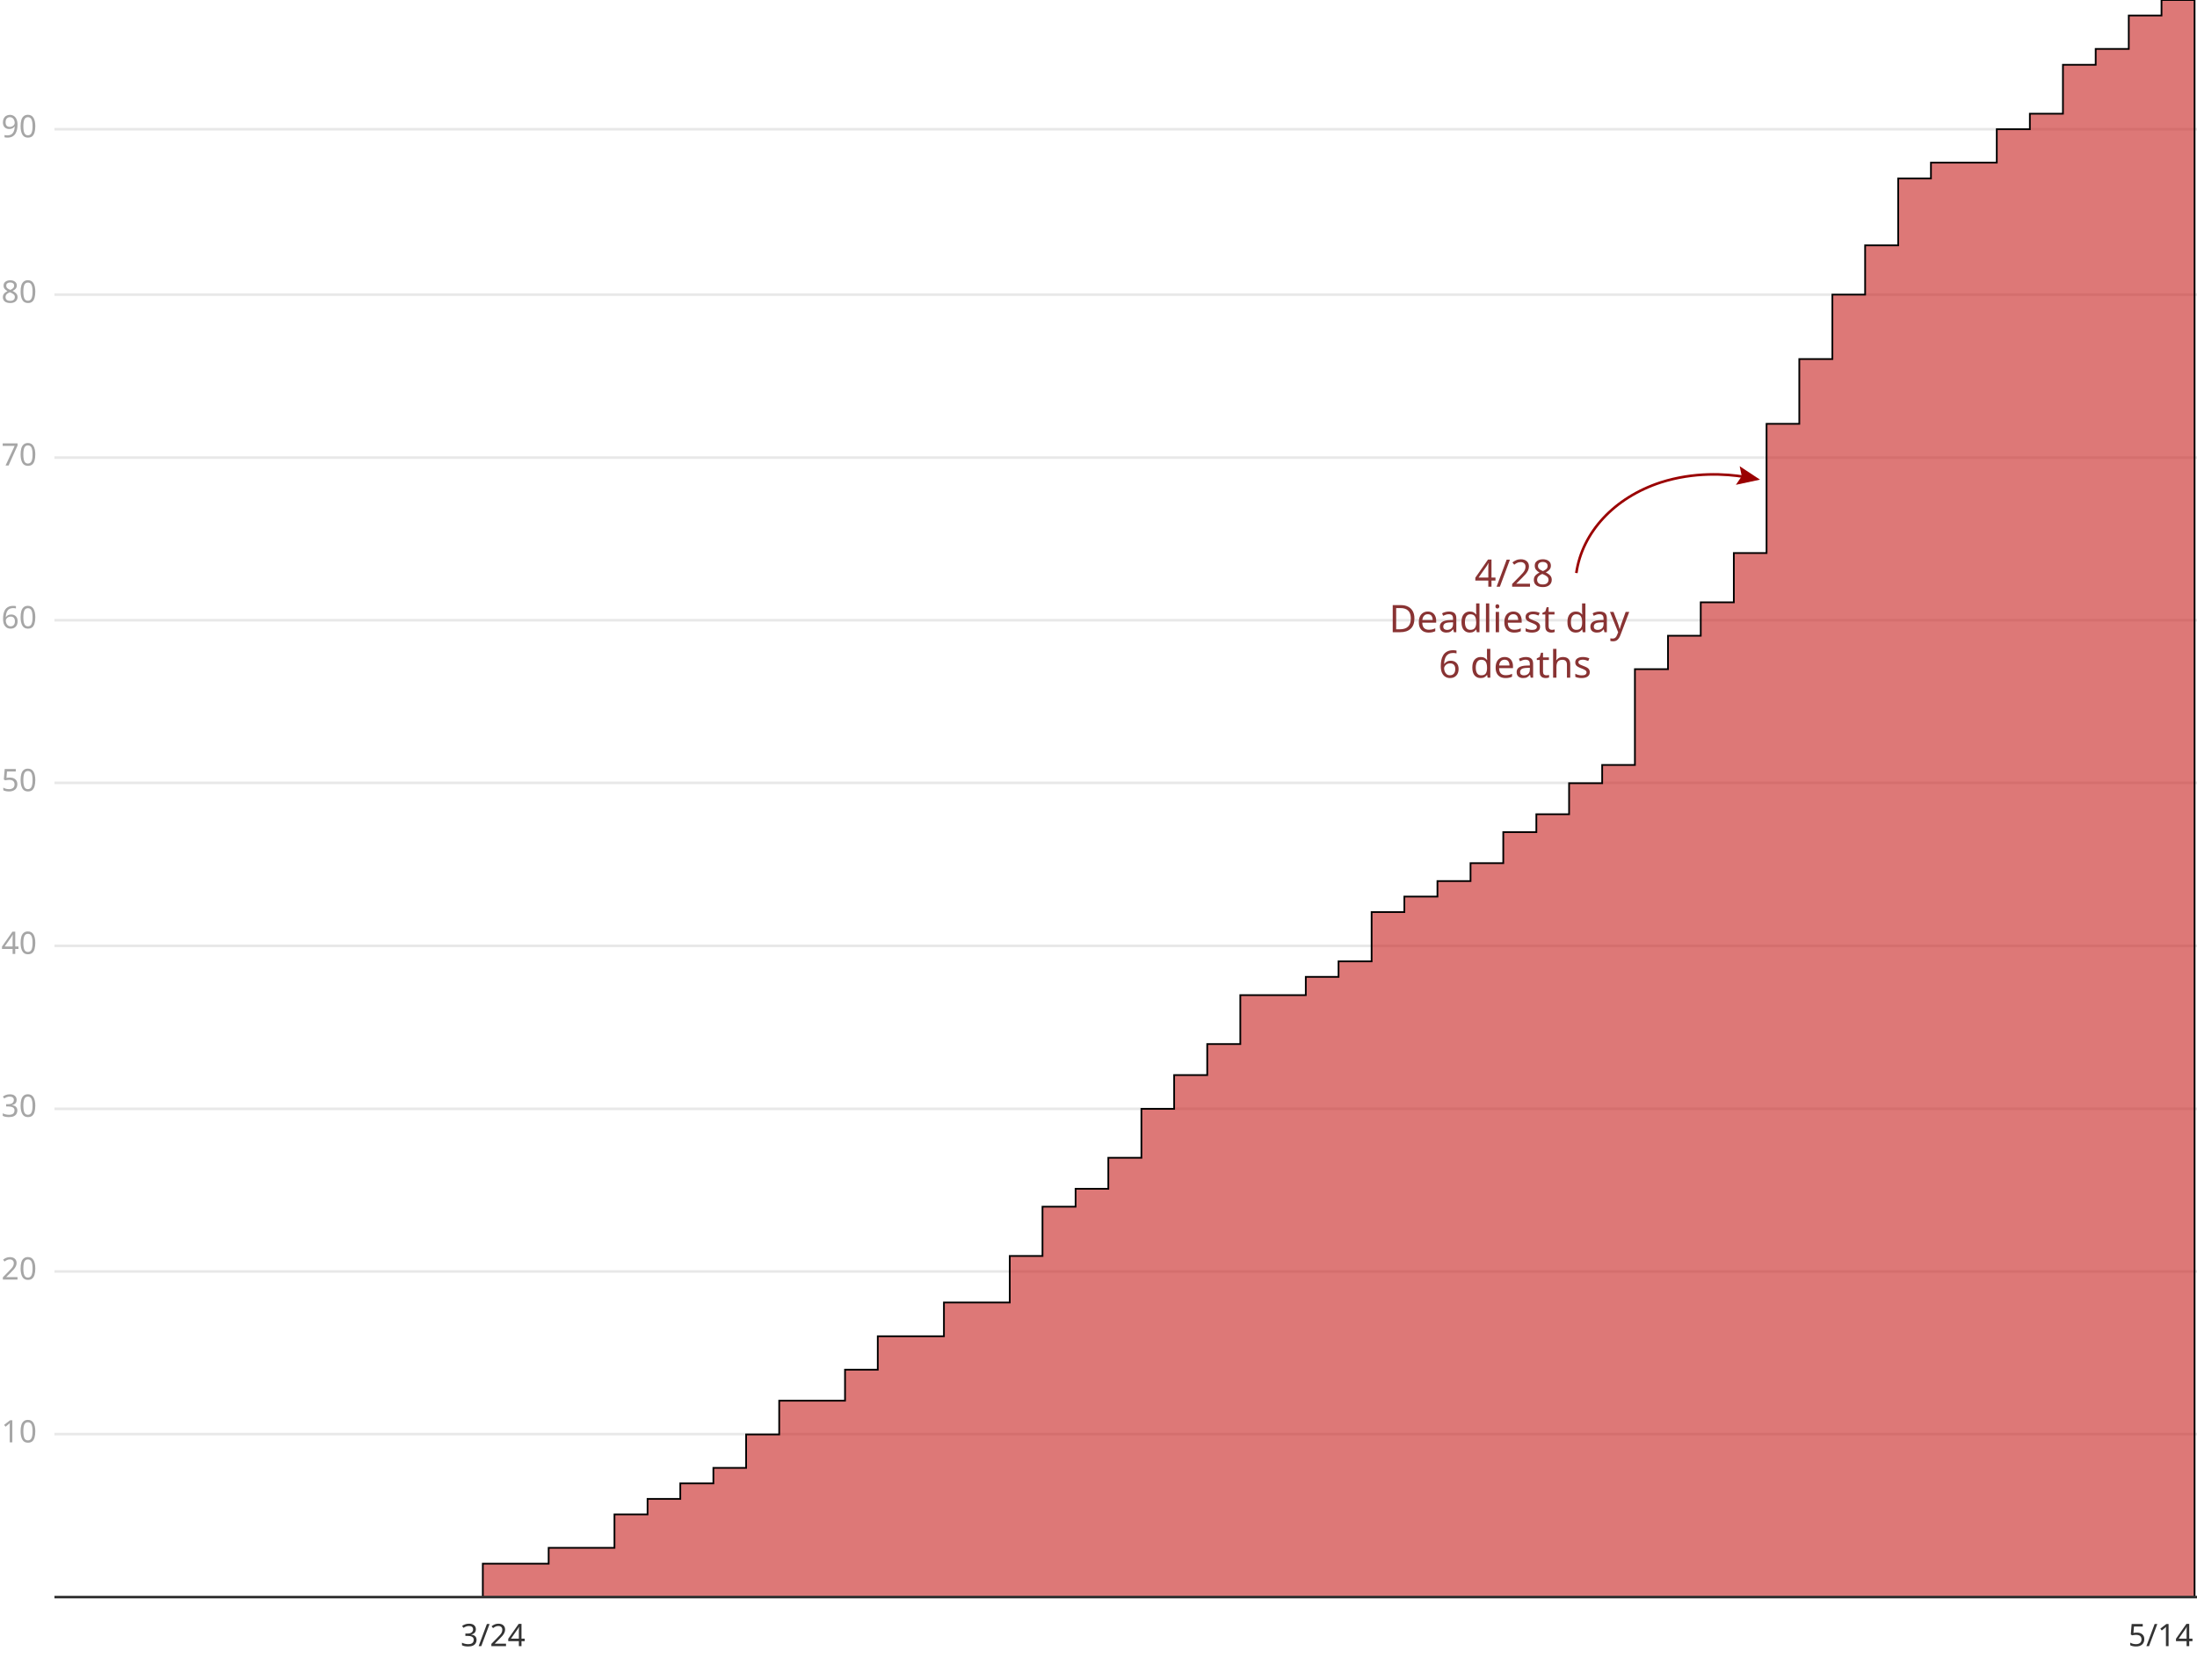
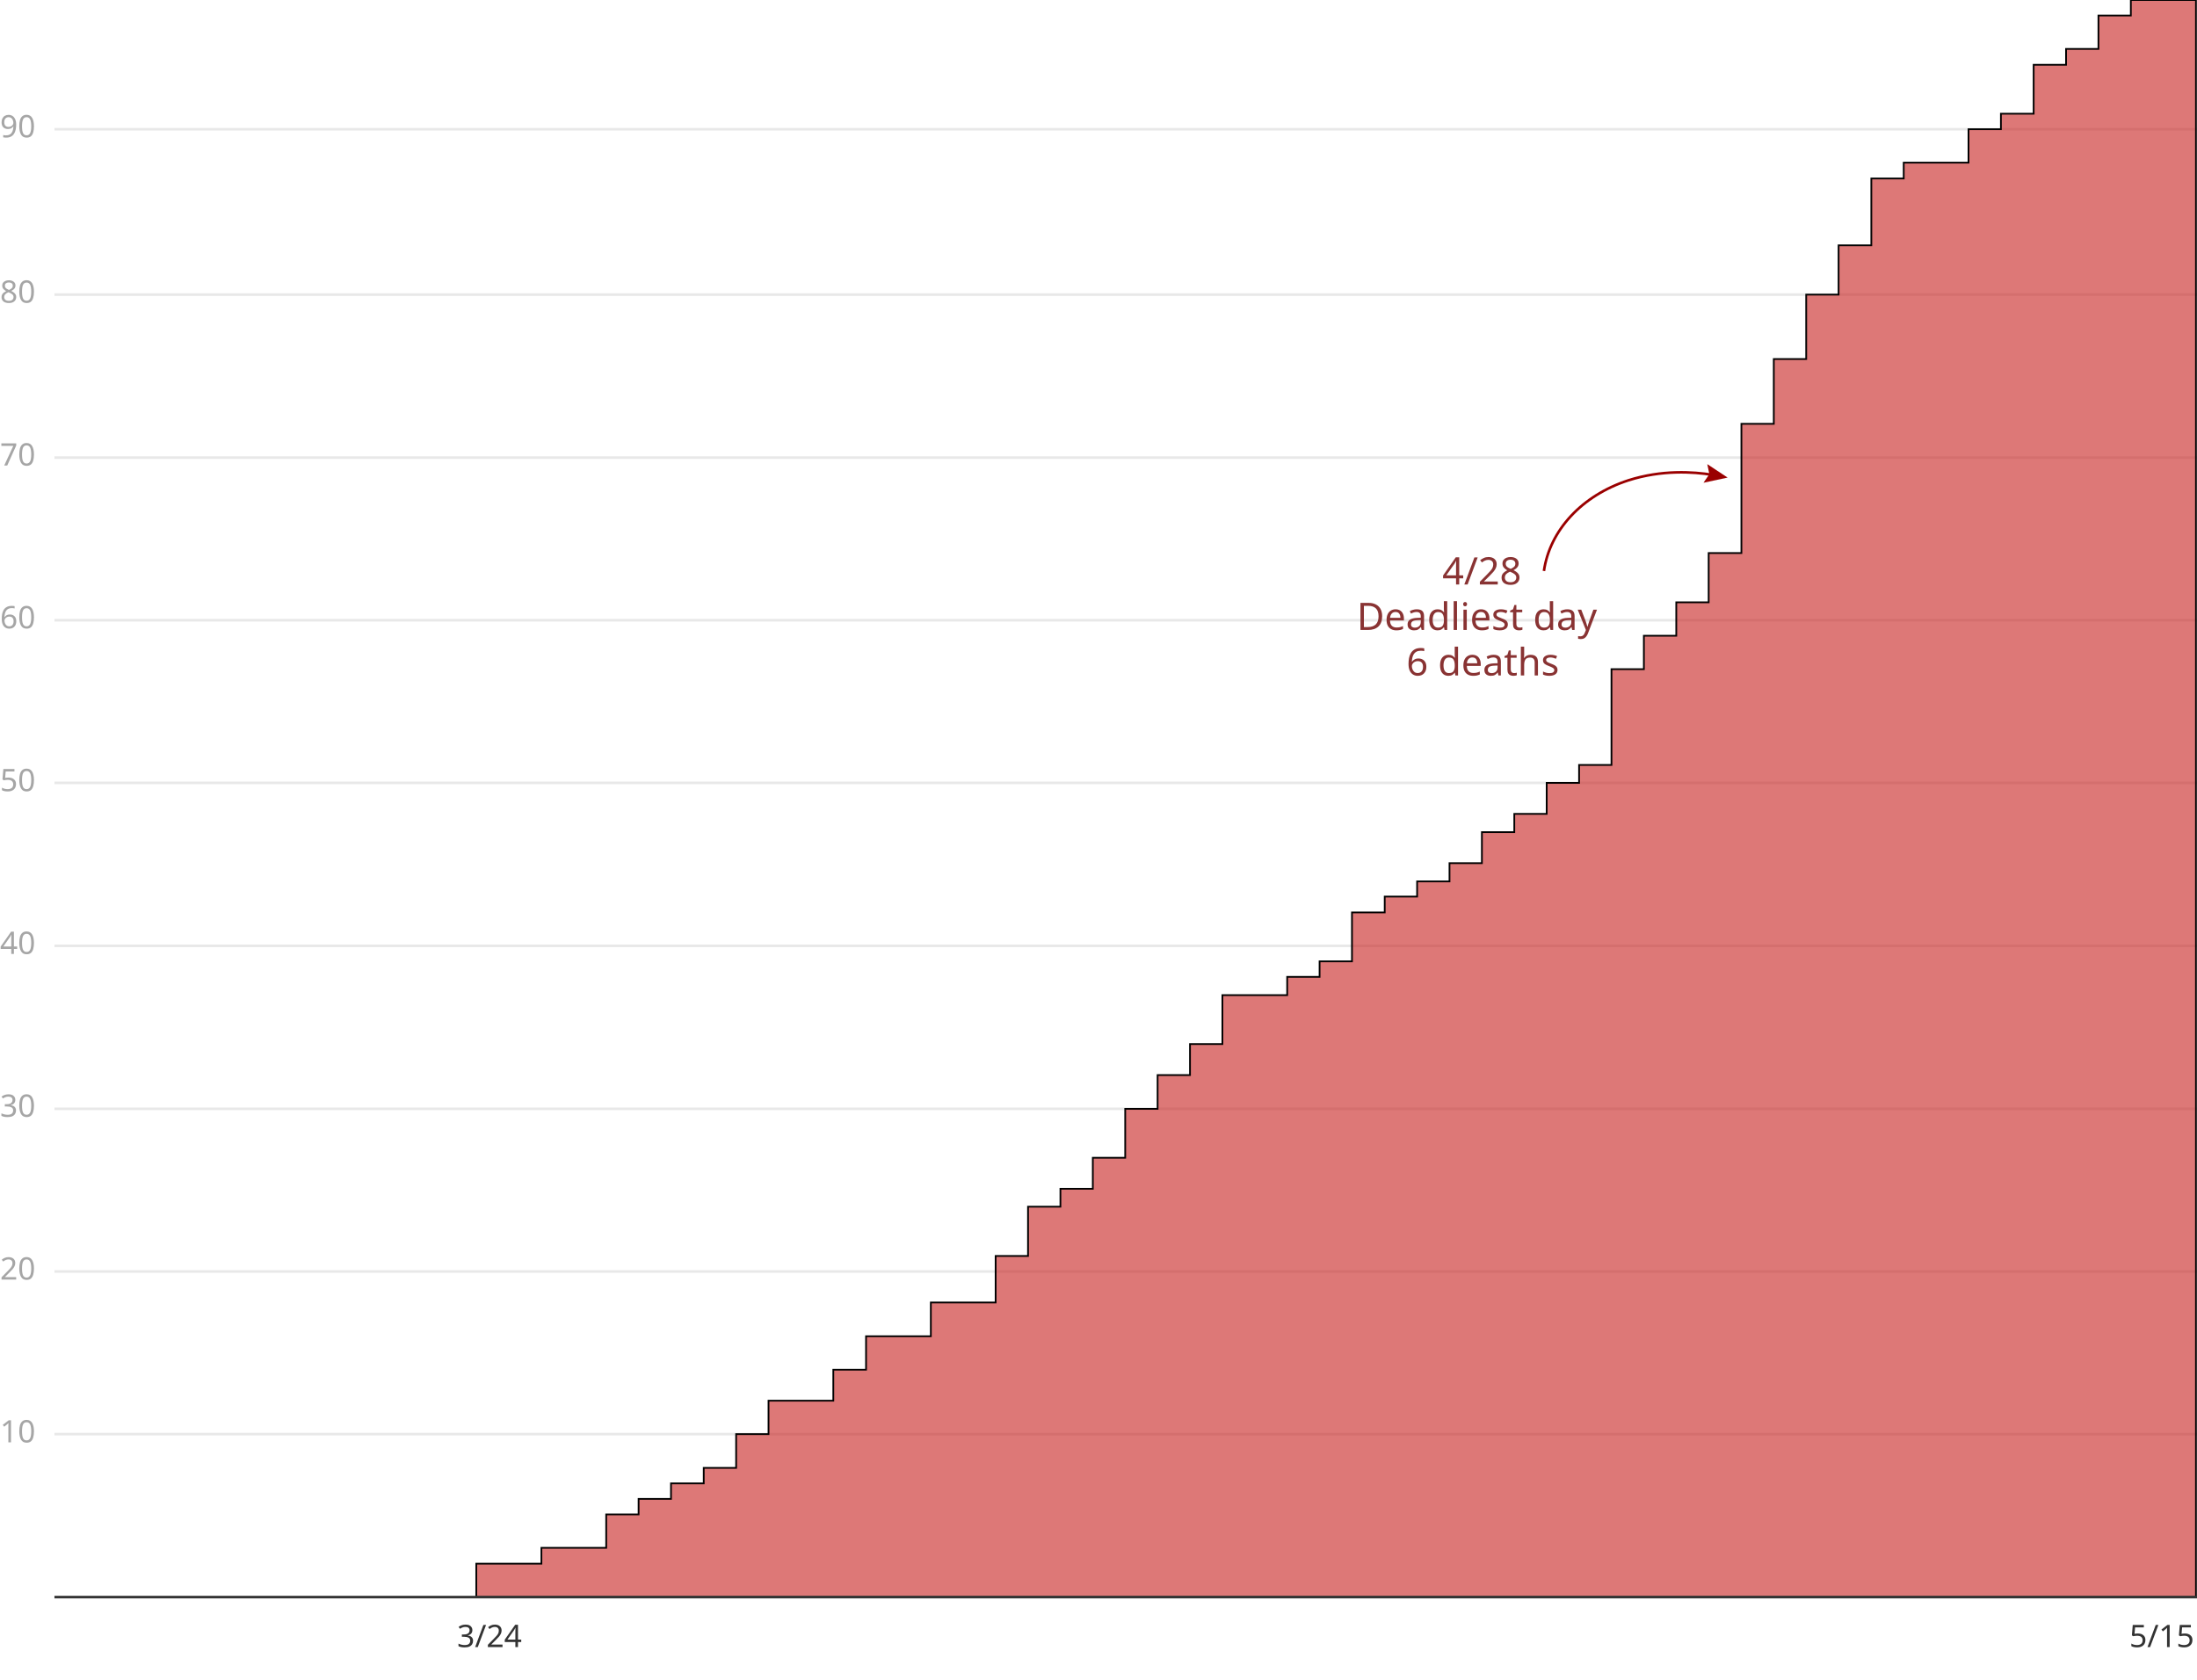
<svg xmlns="http://www.w3.org/2000/svg" xmlns:xlink="http://www.w3.org/1999/xlink" version="1.1" id="Layer_1" x="0px" y="0px" viewBox="0 0 637.5 487.5" style="enable-background:new 0 0 637.5 487.5;" xml:space="preserve">
  <style type="text/css">
- 	.st0{clip-path:url(#SVGID_2_);enable-background:new    ;}
+ 	.st0{clip-path:url(#SVGID_2_);}
	.st1{clip-path:url(#SVGID_4_);fill:none;stroke:#E8E8E8;stroke-width:0.75;stroke-miterlimit:10;}
	.st2{clip-path:url(#SVGID_4_);fill:#C71E1D;}
	.st3{clip-path:url(#SVGID_4_);fill:#C71E1D;fill-opacity:0.6;stroke:#000000;stroke-width:0.5;stroke-miterlimit:10;}
	.st4{clip-path:url(#SVGID_4_);fill:none;stroke:#333333;stroke-width:0.75;stroke-miterlimit:10;}
- 	.st5{clip-path:url(#SVGID_4_);}
- 	.st6{fill:#A6A6A6;}
- 	.st7{font-family:'Roboto-Regular';}
- 	.st8{font-size:9px;}
- 	.st9{fill:none;stroke:#9A0000;stroke-width:0.75;stroke-miterlimit:10;}
- 	.st10{fill:#9A0000;}
- 	.st11{fill:#893333;}
- 	.st12{font-family:'ArialMT';}
- 	.st13{font-size:11px;}
- 	.st14{font-family:'Arial-BoldMT';}
- 	.st15{fill:#333333;}
+ 	.st5{fill:#A6A6A6;}
+ 	.st6{font-family:'Roboto-Regular';}
+ 	.st7{font-size:9px;}
+ 	.st8{fill:none;stroke:#9A0000;stroke-width:0.75;stroke-miterlimit:10;}
+ 	.st9{fill:#9A0000;}
+ 	.st10{fill:#893333;}
+ 	.st11{font-family:'ArialMT';}
+ 	.st12{font-size:11px;}
+ 	.st13{font-family:'Arial-BoldMT';}
+ 	.st14{fill:#333333;}
</style>
  <g>
    <defs>
      <rect id="SVGID_1_" width="637.5" height="487.5" />
    </defs>
    <clipPath id="SVGID_2_">
      <use xlink:href="#SVGID_1_" style="overflow:visible;" />
    </clipPath>
    <g class="st0">
-       <g>
-         <defs>
-           <rect id="SVGID_3_" width="637.5" height="487.5" />
-         </defs>
-         <clipPath id="SVGID_4_">
-           <use xlink:href="#SVGID_3_" style="overflow:visible;" />
-         </clipPath>
-         <line class="st1" x1="15.8" y1="37.5" x2="637.5" y2="37.5" />
-         <line class="st1" x1="15.8" y1="85.5" x2="637.5" y2="85.5" />
-         <line class="st1" x1="15.8" y1="132.8" x2="637.5" y2="132.8" />
-         <line class="st1" x1="15.8" y1="180" x2="637.5" y2="180" />
-         <line class="st1" x1="15.8" y1="227.2" x2="637.5" y2="227.2" />
-         <line class="st1" x1="15.8" y1="274.5" x2="637.5" y2="274.5" />
-         <line class="st1" x1="15.8" y1="321.8" x2="637.5" y2="321.8" />
-         <line class="st1" x1="15.8" y1="369" x2="637.5" y2="369" />
-         <line class="st1" x1="15.8" y1="416.2" x2="637.5" y2="416.2" />
-         <path class="st2" d="M15.8,463.5h9.6H15.8z" />
-         <path class="st2" d="M25.3,463.5h9.6H25.3z" />
-         <path class="st2" d="M34.9,463.5h9.6H34.9z" />
-         <path class="st2" d="M44.4,463.5H54H44.4z" />
-         <path class="st2" d="M54,463.5h9.6H54z" />
-         <path class="st2" d="M63.6,463.5h9.6H63.6z" />
-         <path class="st2" d="M73.1,463.5h9.6H73.1z" />
-         <path class="st2" d="M82.7,463.5h9.6H82.7z" />
-         <path class="st2" d="M92.3,463.5h9.6H92.3z" />
-         <path class="st2" d="M101.8,463.5h9.6H101.8z" />
-         <path class="st2" d="M111.4,463.5h9.6H111.4z" />
-         <path class="st2" d="M121,463.5h9.6H121z" />
-         <path class="st2" d="M130.5,463.5h9.6H130.5z" />
-         <polygon class="st3" points="627.2,0 627.2,4.5 617.7,4.5 617.7,14.2 608.1,14.2 608.1,18.8 598.6,18.8 598.6,33 589,33      589,37.5 579.4,37.5 579.4,47.2 569.9,47.2 560.3,47.2 560.3,51.8 550.8,51.8 550.8,71.2 541.2,71.2 541.2,85.5 531.7,85.5      531.7,104.2 522.1,104.2 522.1,123 512.6,123 512.6,160.5 503.1,160.5 503.1,174.8 493.5,174.8 493.5,184.5 484,184.5 484,194.2      474.4,194.2 474.4,222 464.9,222 464.9,227.3 455.3,227.3 455.3,236.3 445.8,236.3 445.8,241.5 436.2,241.5 436.2,250.5      426.7,250.5 426.7,255.7 417.1,255.7 417.1,260.2 407.5,260.2 407.5,264.7 398,264.7 398,279 388.4,279 388.4,283.5 378.9,283.5      378.9,288.8 369.4,288.8 369.4,288.8 359.9,288.8 359.9,303 350.3,303 350.3,312 340.7,312 340.7,321.8 331.2,321.8 331.2,336      321.6,336 321.6,345 312.1,345 312.1,350.2 302.5,350.2 302.5,364.5 293,364.5 293,378 283.4,378 283.4,378 273.9,378      273.9,387.8 264.3,387.8 254.7,387.8 254.7,397.5 245.2,397.5 245.2,406.5 235.7,406.5 226.1,406.5 226.1,416.3 216.5,416.3      216.5,426 207,426 207,430.5 197.4,430.5 197.4,435 187.9,435 187.9,439.5 178.3,439.5 178.3,449.2 168.8,449.2 159.2,449.2      159.2,453.8 149.7,453.8 149.6,453.8 140.1,453.8 140.1,463.5 149.6,463.5 149.7,463.5 159.2,463.5 168.8,463.5 178.3,463.5      178.3,463.5 187.9,463.5 187.9,463.5 197.4,463.5 207,463.5 216.5,463.5 216.5,463.5 226.1,463.5 226.1,463.5 235.7,463.5      245.2,463.5 245.2,463.5 254.7,463.5 254.8,463.5 264.3,463.5 273.9,463.5 283.4,463.5 283.4,463.5 293,463.5 293,463.5      302.5,463.5 302.5,463.5 312.1,463.5 321.6,463.5 321.6,463.5 331.2,463.5 331.2,463.5 340.7,463.5 340.8,463.5 350.3,463.5      359.9,463.5 359.9,463.5 369.4,463.5 369.4,463.5 378.9,463.5 378.9,463.5 388.4,463.5 388.4,463.5 398,463.5 398,463.5      407.5,463.5 407.6,463.5 417.1,463.5 426.7,463.5 426.7,463.5 436.2,463.5 436.2,463.5 445.8,463.5 455.3,463.5 455.3,463.5      464.9,463.5 464.9,463.5 474.4,463.5 474.4,463.5 484,463.5 493.5,463.5 503.1,463.5 503.1,463.5 512.6,463.5 512.6,463.5      522.1,463.5 531.7,463.5 541.2,463.5 541.3,463.5 550.8,463.5 560.3,463.5 569.9,463.5 579.4,463.5 579.5,463.5 589,463.5      598.6,463.5 608.1,463.5 617.7,463.5 627.2,463.5 627.3,463.5 636.8,463.5 636.8,0    " />
-         <line class="st4" x1="15.8" y1="463.5" x2="637.5" y2="463.5" />
-         <g class="st5">
-           <text transform="matrix(1 0 0 1 0.3926 418.5996)" class="st6 st7 st8">10</text>
-         </g>
-         <g class="st5">
-           <text transform="matrix(1 0 0 1 0.3926 371.3496)" class="st6 st7 st8">20</text>
-         </g>
-         <g class="st5">
-           <text transform="matrix(1 0 0 1 0.3926 324.0996)" class="st6 st7 st8">30</text>
-         </g>
-         <g class="st5">
-           <text transform="matrix(1 0 0 1 0.3926 276.8496)" class="st6 st7 st8">40</text>
-         </g>
-         <g class="st5">
-           <text transform="matrix(1 0 0 1 0.3926 229.5996)" class="st6 st7 st8">50</text>
-         </g>
-         <g class="st5">
-           <text transform="matrix(1 0 0 1 0.3926 182.3496)" class="st6 st7 st8">60</text>
-         </g>
-         <g class="st5">
-           <text transform="matrix(1 0 0 1 0.3926 135.0996)" class="st6 st7 st8">70</text>
-         </g>
-         <g class="st5">
-           <text transform="matrix(1 0 0 1 0.3926 87.8496)" class="st6 st7 st8">80</text>
-         </g>
-         <g class="st5">
-           <text transform="matrix(1 0 0 1 0.3926 39.8496)" class="st6 st7 st8">90</text>
-         </g>
-       </g>
+       <defs>
+         <rect id="SVGID_3_" width="637.5" height="483" />
+       </defs>
+       <clipPath id="SVGID_4_">
+         <use xlink:href="#SVGID_3_" style="overflow:visible;" />
+       </clipPath>
+       <line class="st1" x1="15.8" y1="37.5" x2="637.5" y2="37.5" />
+       <line class="st1" x1="15.8" y1="85.5" x2="637.5" y2="85.5" />
+       <line class="st1" x1="15.8" y1="132.8" x2="637.5" y2="132.8" />
+       <line class="st1" x1="15.8" y1="180" x2="637.5" y2="180" />
+       <line class="st1" x1="15.8" y1="227.2" x2="637.5" y2="227.2" />
+       <line class="st1" x1="15.8" y1="274.5" x2="637.5" y2="274.5" />
+       <line class="st1" x1="15.8" y1="321.8" x2="637.5" y2="321.8" />
+       <line class="st1" x1="15.8" y1="369" x2="637.5" y2="369" />
+       <line class="st1" x1="15.8" y1="416.2" x2="637.5" y2="416.2" />
+       <path class="st2" d="M15.8,463.5h9.4H15.8z" />
+       <path class="st2" d="M25.2,463.5h9.4H25.2z" />
+       <path class="st2" d="M34.6,463.5H44H34.6z" />
+       <path class="st2" d="M44,463.5h9.4H44z" />
+       <path class="st2" d="M53.4,463.5h9.4H53.4z" />
+       <path class="st2" d="M62.9,463.5h9.4H62.9z" />
+       <path class="st2" d="M72.3,463.5h9.4H72.3z" />
+       <path class="st2" d="M81.7,463.5h9.4H81.7z" />
+       <path class="st2" d="M91.1,463.5h9.4H91.1z" />
+       <path class="st2" d="M100.5,463.5h9.4H100.5z" />
+       <path class="st2" d="M110,463.5h9.4H110z" />
+       <path class="st2" d="M119.4,463.5h9.4H119.4z" />
+       <path class="st2" d="M128.8,463.5h9.4H128.8z" />
+       <polygon class="st3" points="627.7,0 627.7,0 618.3,0 618.3,4.5 608.9,4.5 608.9,14.2 599.5,14.2 599.5,18.8 590.1,18.8 590.1,33     580.6,33 580.6,37.5 571.2,37.5 571.2,47.2 561.8,47.2 552.4,47.2 552.4,51.8 543,51.8 543,71.2 533.5,71.2 533.5,85.5     524.1,85.5 524.1,104.2 514.7,104.2 514.7,123 505.3,123 505.3,160.5 495.8,160.5 495.8,174.8 486.4,174.8 486.4,184.5 477,184.5     477,194.2 467.6,194.2 467.6,222 458.2,222 458.2,227.2 448.8,227.2 448.8,236.2 439.4,236.2 439.4,241.5 430,241.5 430,250.5     420.6,250.5 420.6,255.8 411.2,255.8 411.2,260.2 401.8,260.2 401.8,264.8 392.3,264.8 392.3,279 382.9,279 382.9,283.5     373.5,283.5 373.5,288.8 364.1,288.8 354.7,288.8 354.7,303 345.3,303 345.3,312 335.9,312 335.9,321.8 326.5,321.8 326.5,336     317.1,336 317.1,345 307.7,345 307.7,350.2 298.3,350.2 298.3,364.5 288.9,364.5 288.9,378 279.5,378 279.4,378 270.1,378     270.1,387.8 260.7,387.8 251.3,387.8 251.3,397.5 241.8,397.5 241.8,406.5 232.4,406.5 223,406.5 223,416.2 213.6,416.2     213.6,426 204.2,426 204.2,430.5 194.7,430.5 194.7,435 185.3,435 185.3,439.5 175.9,439.5 175.9,449.2 166.5,449.2 157.1,449.2     157.1,453.8 147.6,453.8 138.2,453.8 138.2,463.5 147.6,463.5 157.1,463.5 166.5,463.5 175.9,463.5 175.9,463.5 185.3,463.5     194.7,463.5 204.2,463.5 213.6,463.5 223,463.5 232.4,463.5 241.8,463.5 251.3,463.5 260.7,463.5 270.1,463.5 279.4,463.5     279.5,463.5 288.9,463.5 298.3,463.5 307.7,463.5 317.1,463.5 317.1,463.5 326.5,463.5 335.9,463.5 345.3,463.5 345.3,463.5     354.7,463.5 364.1,463.5 373.5,463.5 382.9,463.5 383,463.5 392.3,463.5 401.8,463.5 411.2,463.5 420.6,463.5 420.6,463.5     430,463.5 439.4,463.5 448.8,463.5 448.8,463.5 458.2,463.5 467.6,463.5 477,463.5 486.4,463.5 486.5,463.5 495.8,463.5     505.3,463.5 514.7,463.5 524.1,463.5 524.1,463.5 533.5,463.5 543,463.5 552.4,463.5 552.4,463.5 561.8,463.5 571.2,463.5     580.6,463.5 590.1,463.5 590.1,463.5 599.5,463.5 608.9,463.5 618.3,463.5 627.7,463.5 627.7,463.5 637.2,463.5 637.2,0   " />
+       <line class="st4" x1="15.8" y1="463.5" x2="637.5" y2="463.5" />
+     </g>
+     <g class="st0">
+       <text transform="matrix(1 0 0 1 5.859375e-03 418.5996)" class="st5 st6 st7">10</text>
+     </g>
+     <g class="st0">
+       <text transform="matrix(1 0 0 1 5.859375e-03 371.3496)" class="st5 st6 st7">20</text>
+     </g>
+     <g class="st0">
+       <text transform="matrix(1 0 0 1 5.859375e-03 324.0996)" class="st5 st6 st7">30</text>
+     </g>
+     <g class="st0">
+       <text transform="matrix(1 0 0 1 5.859375e-03 276.8496)" class="st5 st6 st7">40</text>
+     </g>
+     <g class="st0">
+       <text transform="matrix(1 0 0 1 5.859375e-03 229.5996)" class="st5 st6 st7">50</text>
+     </g>
+     <g class="st0">
+       <text transform="matrix(1 0 0 1 5.859375e-03 182.3496)" class="st5 st6 st7">60</text>
+     </g>
+     <g class="st0">
+       <text transform="matrix(1 0 0 1 5.859375e-03 135.0996)" class="st5 st6 st7">70</text>
+     </g>
+     <g class="st0">
+       <text transform="matrix(1 0 0 1 5.859375e-03 87.8496)" class="st5 st6 st7">80</text>
+     </g>
+     <g class="st0">
+       <text transform="matrix(1 0 0 1 5.859375e-03 39.8496)" class="st5 st6 st7">90</text>
    </g>
  </g>
  <g>
    <g>
-       <path class="st9" d="M457.4,166.3c1.7-11.8,11-21.9,24.5-26.3c9.7-3.1,18.8-2.5,24.4-1.6" />
+       <path class="st8" d="M448,165.7c1.7-11.8,11-21.9,24.5-26.3c9.7-3.1,18.8-2.5,24.4-1.6" />
      <g>
-         <polygon class="st10" points="503.7,140.7 505.4,138.2 504.8,135.3 510.7,139.2    " />
+         <polygon class="st9" points="494.3,140.1 496,137.6 495.4,134.7 501.3,138.6    " />
      </g>
    </g>
  </g>
-   <text transform="matrix(1 0 0 1 427.8613 170.2739)" class="st11 st12 st13">4/28</text>
-   <text transform="matrix(1 0 0 1 403.0613 183.4736)" class="st11 st14 st13">Deadliest day</text>
-   <text transform="matrix(1 0 0 1 417.4612 196.6738)" class="st11 st12 st13">6 deaths</text>
+   <text transform="matrix(1 0 0 1 418.4998 169.6259)" class="st10 st11 st12">4/28</text>
+   <text transform="matrix(1 0 0 1 393.6998 182.8256)" class="st10 st13 st12">Deadliest day</text>
+   <text transform="matrix(1 0 0 1 408.0997 196.0258)" class="st10 st11 st12">6 deaths</text>
  <g>
-     <text transform="matrix(1 0 0 1 133.6447 477.7355)" class="st15 st7 st8">3/24</text>
+     <text transform="matrix(1 0 0 1 132.6315 477.999)" class="st14 st6 st7">3/24</text>
  </g>
  <g>
-     <text transform="matrix(1 0 0 1 617.5687 477.7358)" class="st15 st7 st8">5/14</text>
+     <text transform="matrix(1 0 0 1 617.8884 477.999)" class="st14 st6 st7">5/15</text>
  </g>
</svg>
